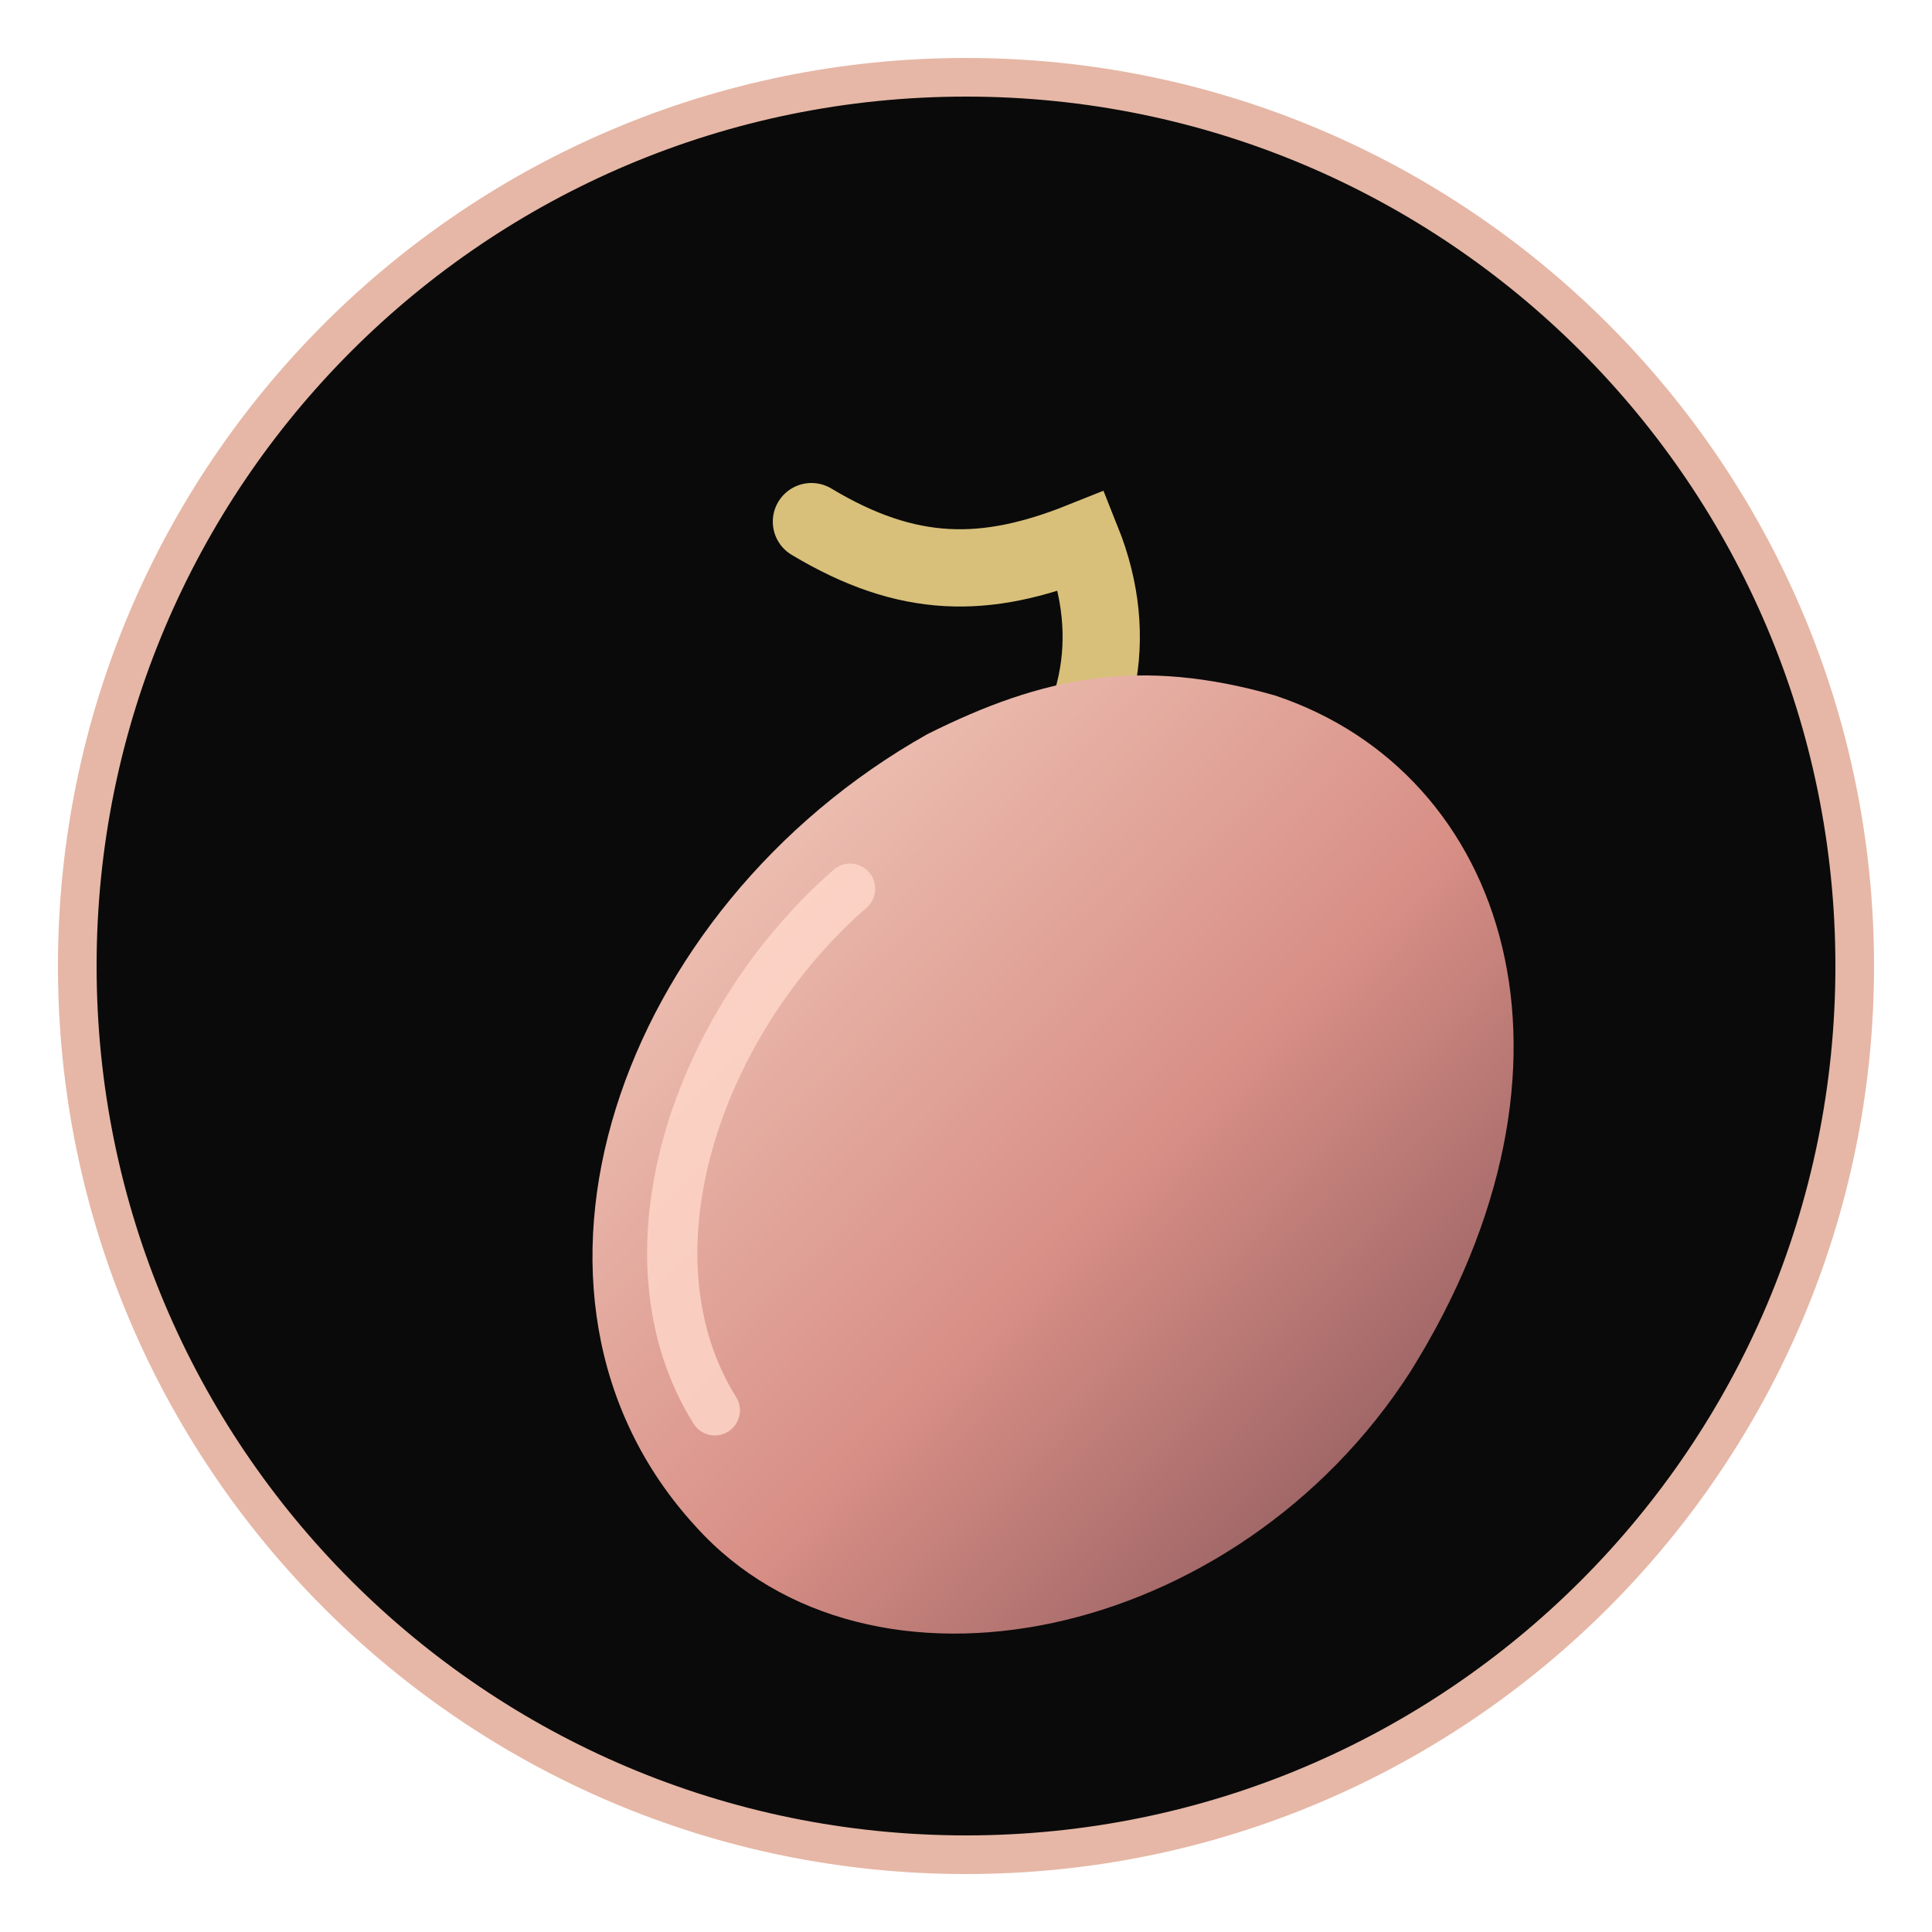
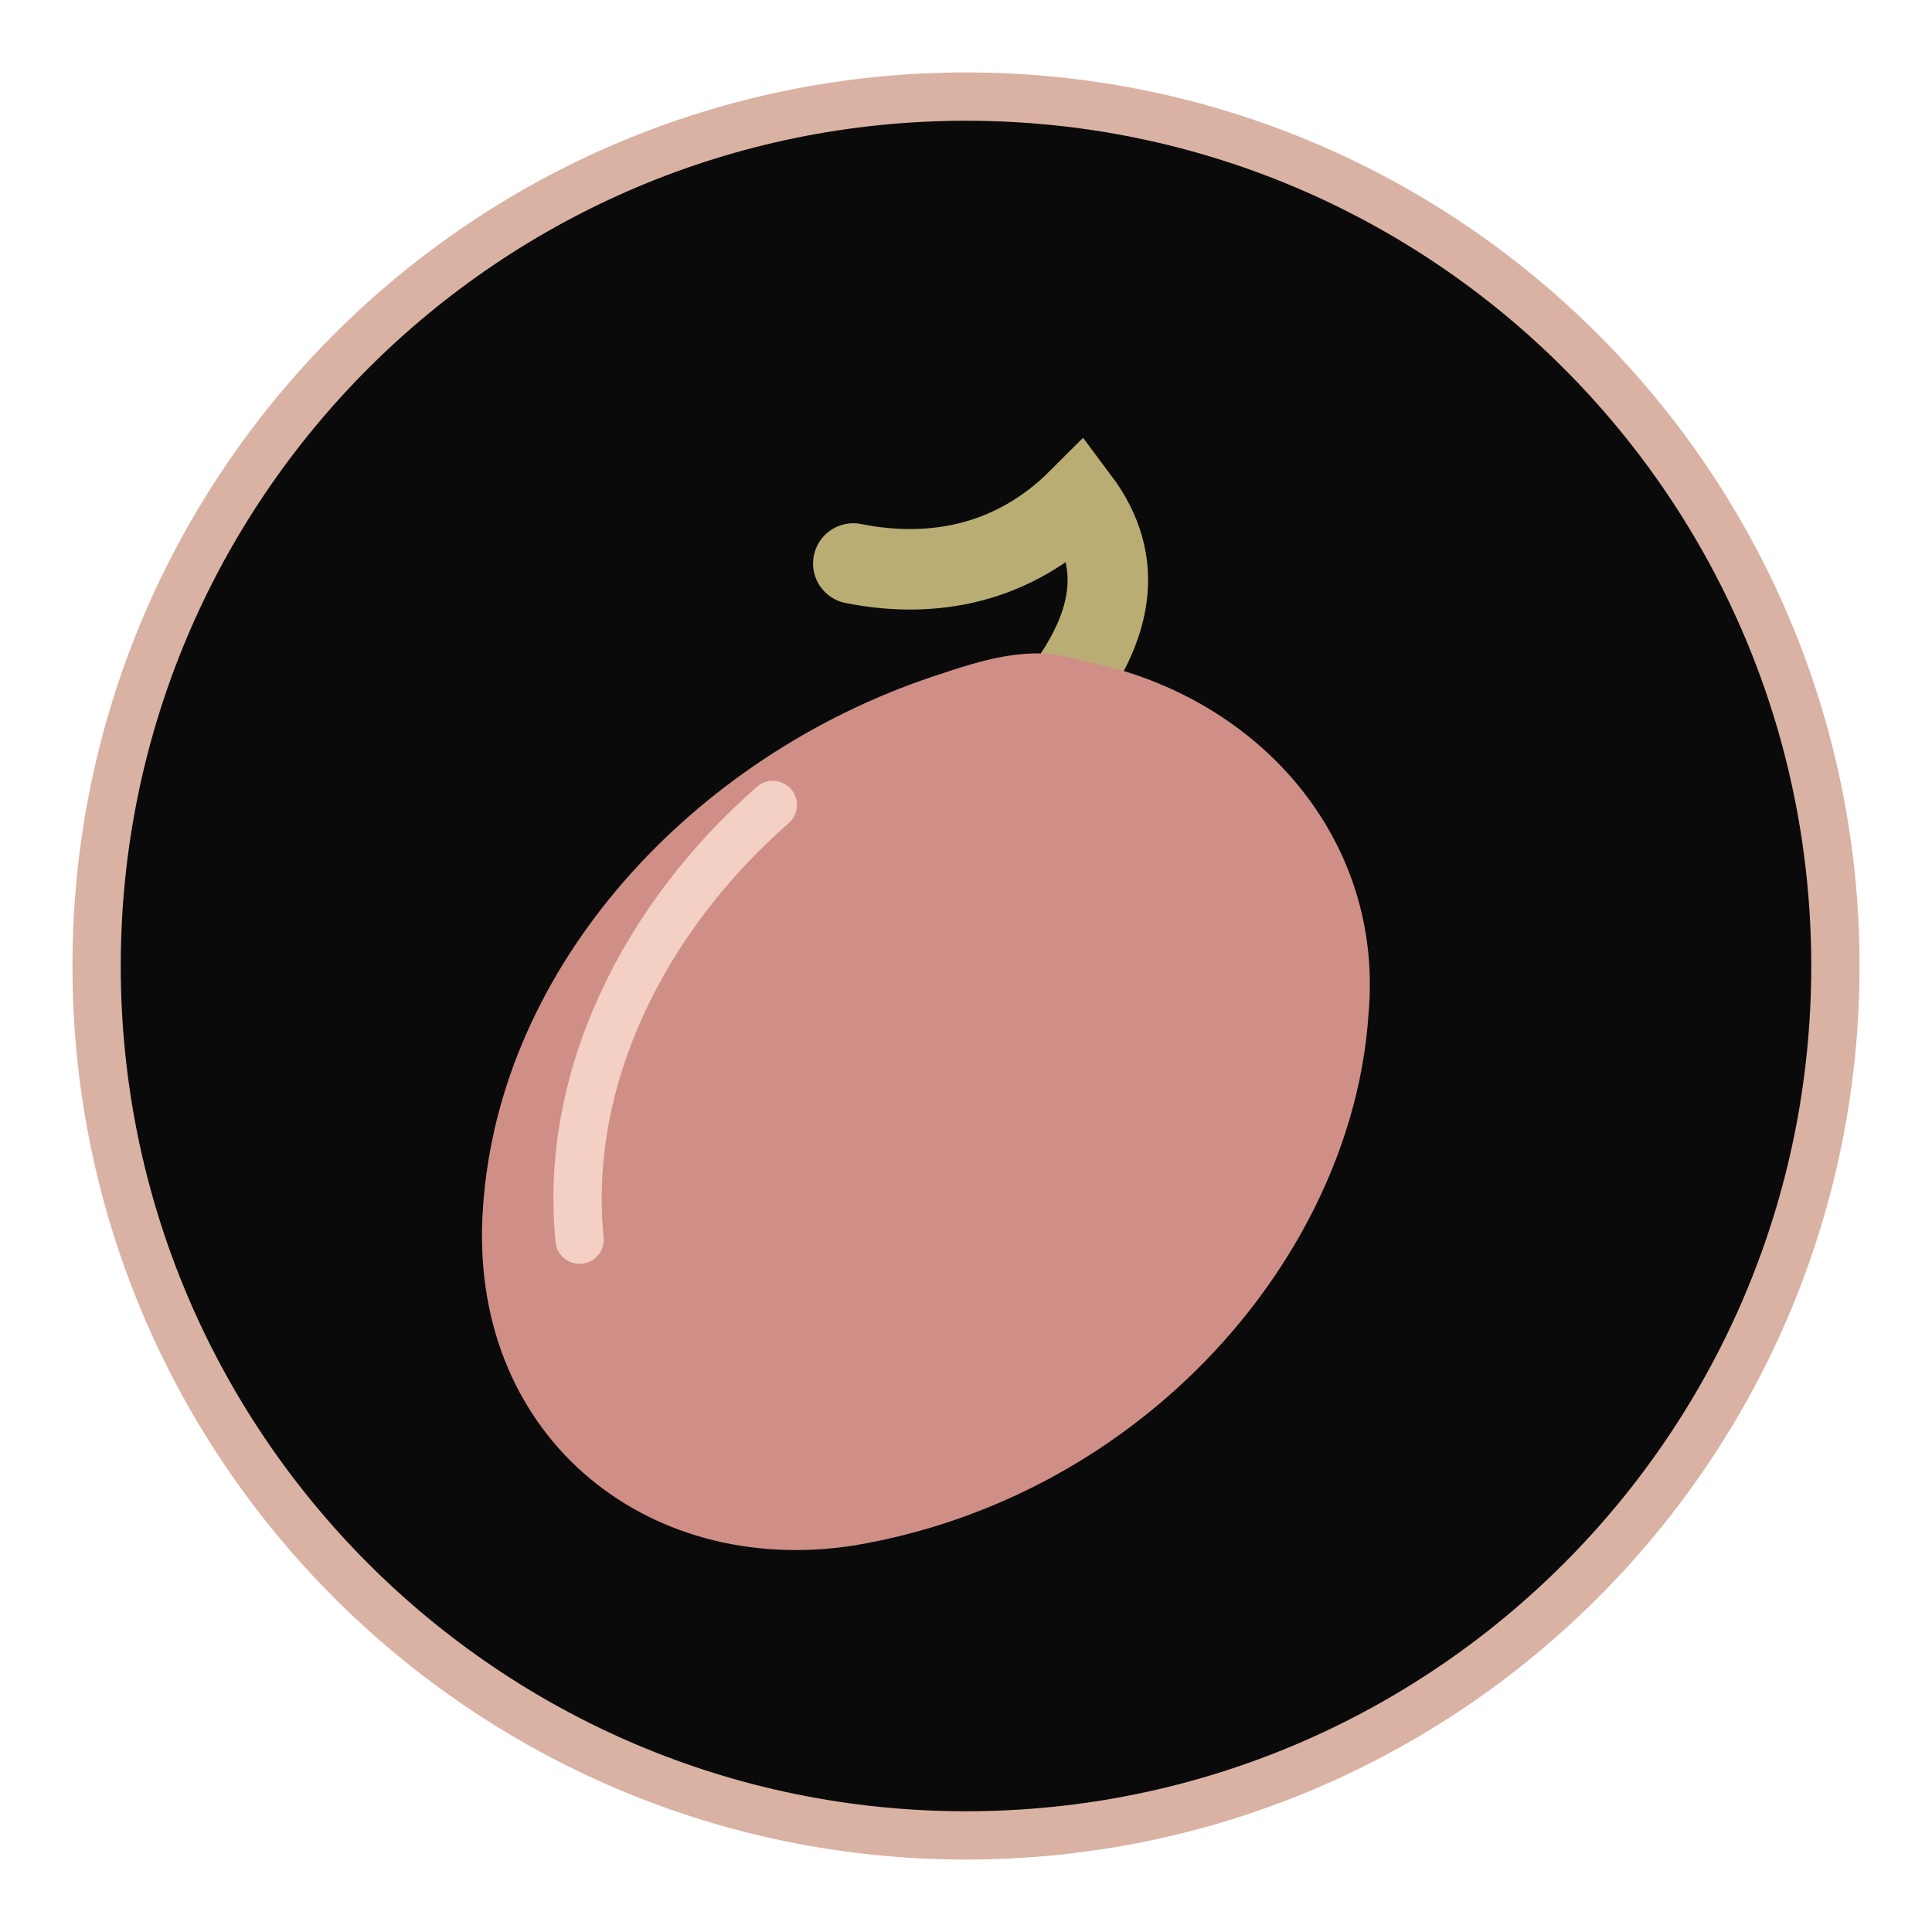
- <svg xmlns="http://www.w3.org/2000/svg" viewBox="0 0 100 100">
-   <defs>
-     <linearGradient id="g" x1="0" y1="0" x2="1" y2="1">
-       <stop offset="0" stop-color="#f6d4c5" />
-       <stop offset=".55" stop-color="#d88f86" />
-       <stop offset="1" stop-color="#7b4b52" />
-     </linearGradient>
-   </defs>
-   <circle cx="50" cy="50" r="46" fill="#0a0a0a" stroke="#e6b7a6" stroke-width="2" />
-   <path d="M42 27c5 3 9 3 14 1 2 5 1 10-3 14" fill="none" stroke="#d8c07a" stroke-width="4" stroke-linecap="round" />
-   <path d="M48 38c-16 9-23 29-12 41 9 10 28 6 37-8 10-16 5-31-7-35-7-2-12-1-18 2z" fill="url(#g)" />
-   <path d="M44 46c-8 7-12 19-7 27" fill="none" stroke="#ffd8cb" stroke-width="2.6" stroke-linecap="round" opacity=".8" />
+ <svg xmlns="http://www.w3.org/2000/svg" viewBox="0 0 120 120">
+   <circle cx="60" cy="60" r="54" fill="#0a0a0a" stroke="#d9b2a4" stroke-width="3" />
+   <path d="M53 35c5 1 10 0 14-4 3 4 2 8-1 12" fill="none" stroke="#b9ad74" stroke-width="5" stroke-linecap="round" />
+   <path d="M58 42c-15 5-27 18-28 33-1 14 10 23 23 21 18-3 31-18 32-33 1-11-7-20-18-22-3-1-6 0-9 1z" fill="#cf8f87" />
+   <path d="M48 50c-8 7-13 17-12 27" fill="none" stroke="#f3cfc4" stroke-width="3" stroke-linecap="round" />
</svg>
